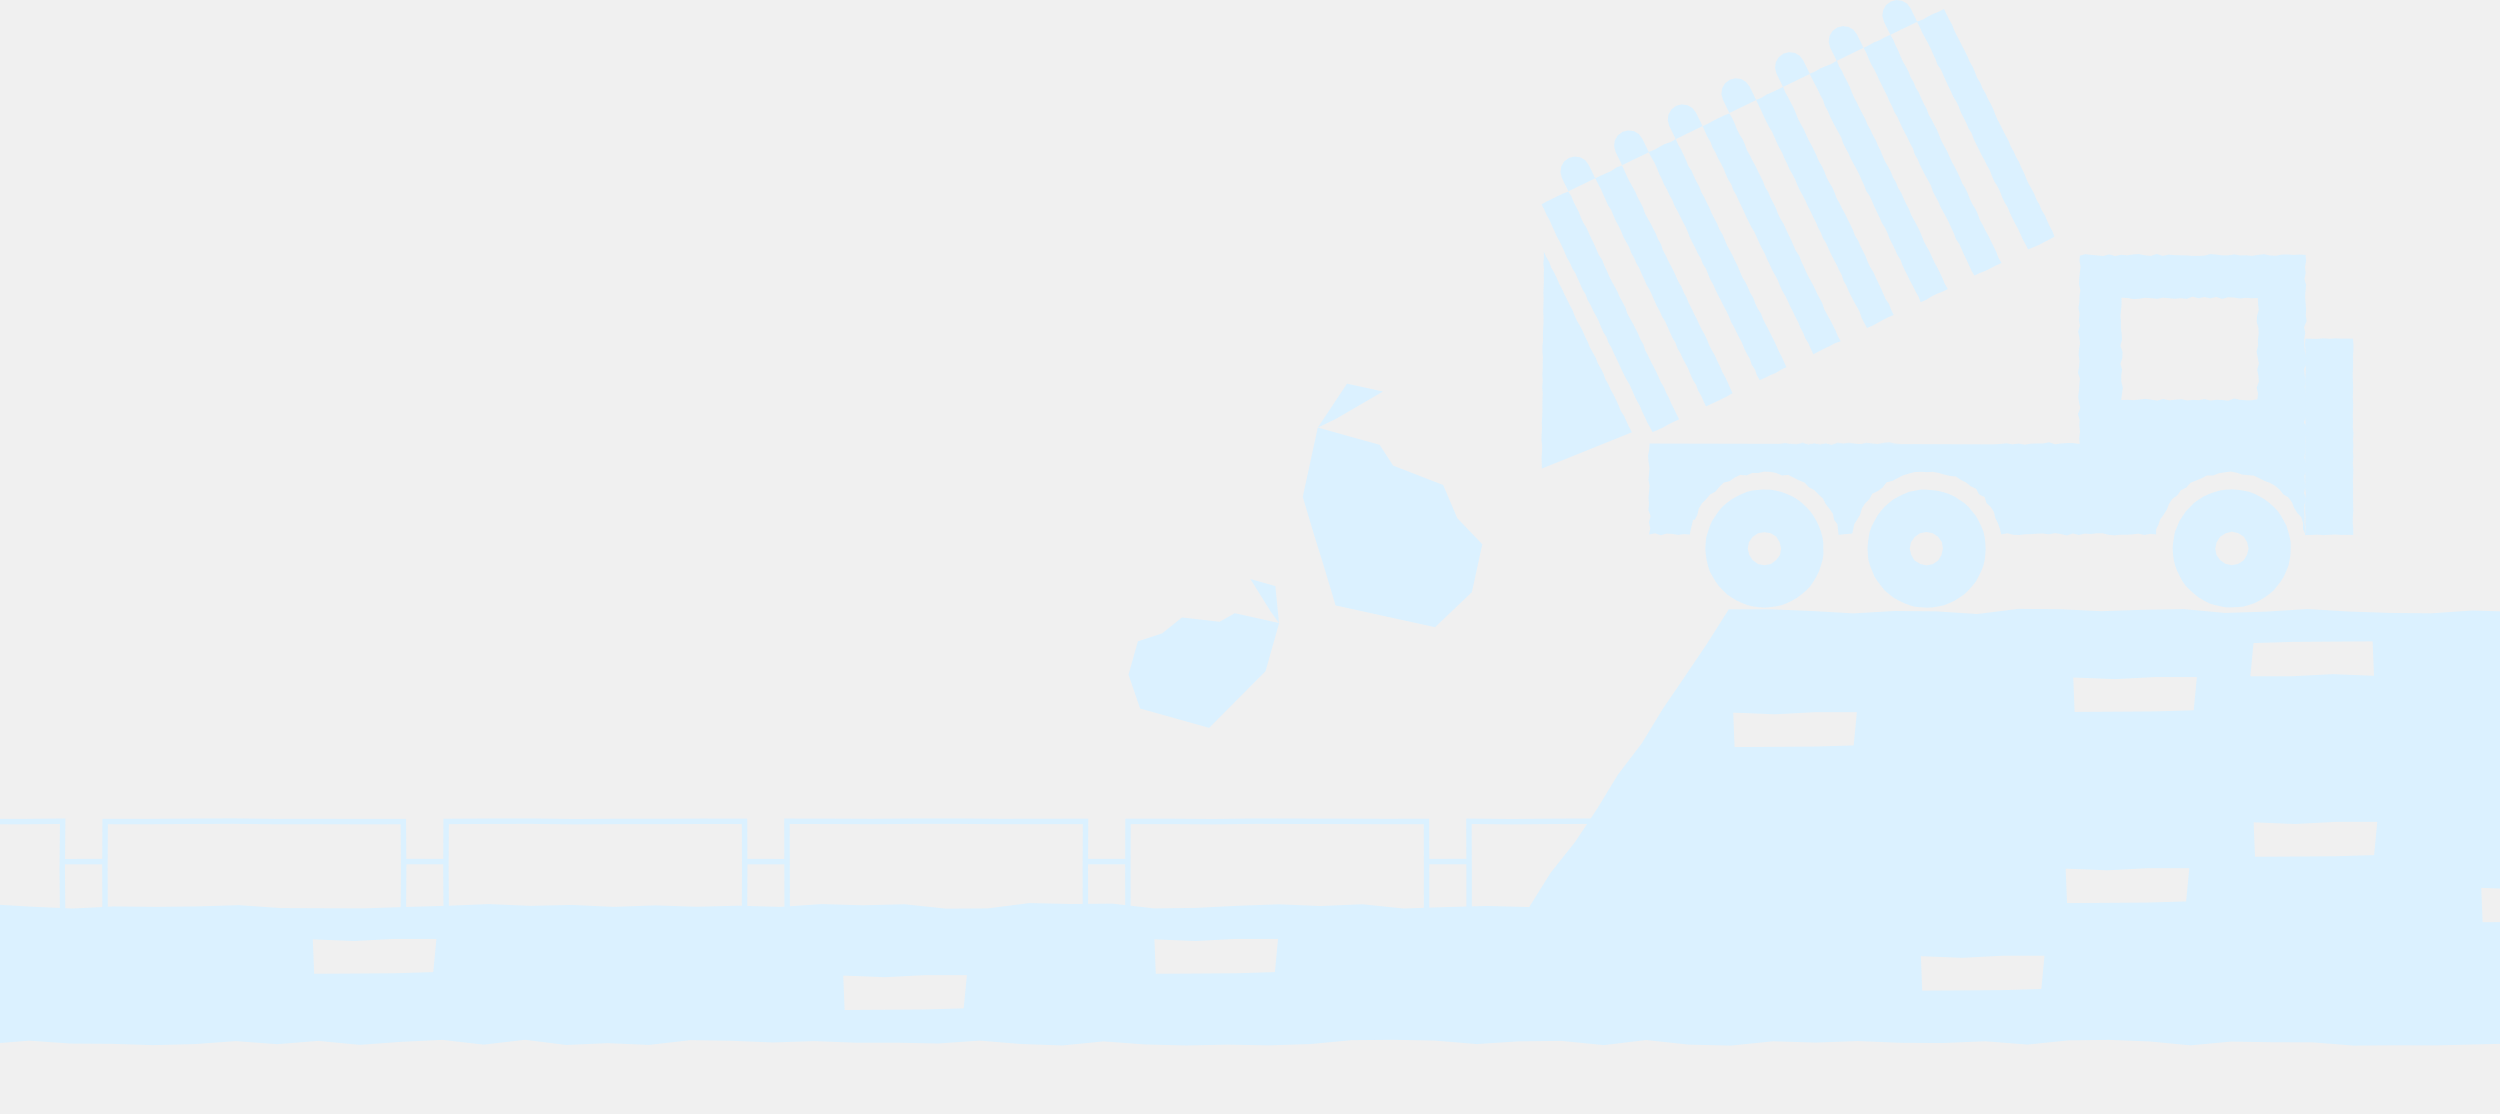
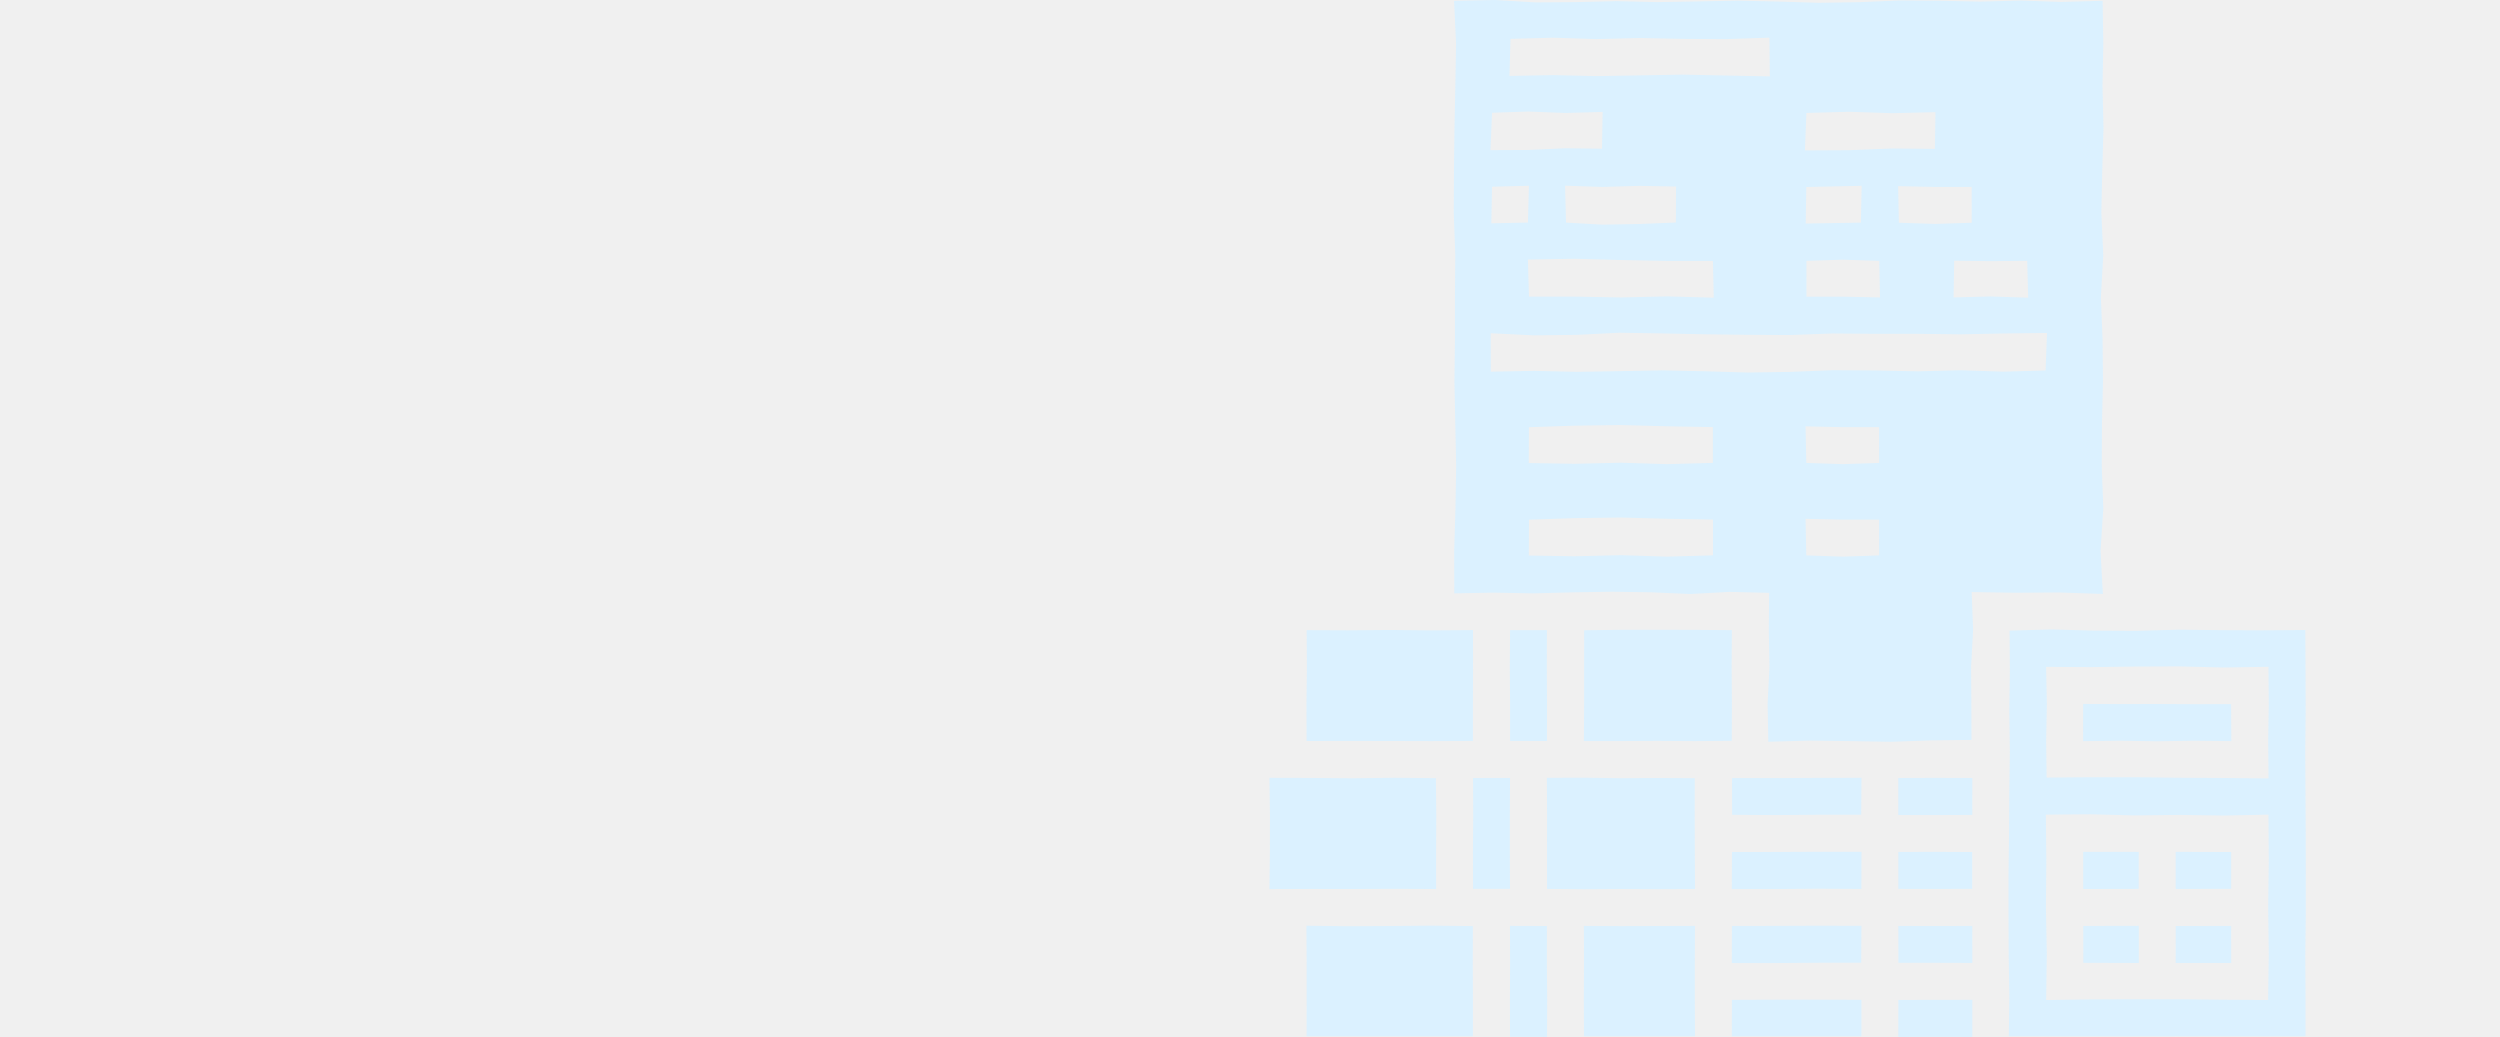
- <svg xmlns="http://www.w3.org/2000/svg" width="386" height="172" viewBox="0 0 386 172" fill="none">
-   <g clip-path="url(#clip0_1364_164864)">
-     <path d="M246.296 27.519L247.128 27.125L247.968 26.758L248.808 26.381L249.578 25.848L250.436 25.532L250.813 26.338L251.171 27.169L251.583 27.983L252.029 28.78L252.467 29.576L252.826 30.416L253.255 31.213L253.675 32.018L253.955 32.885L254.384 33.69L254.839 34.478L255.25 35.283L255.662 36.097L256.003 36.946L256.467 37.734L256.738 38.609L257.176 39.406L257.552 40.229L257.981 41.043L258.401 41.848L258.778 42.671L259.145 43.511L259.627 44.29L259.959 45.139L260.397 45.935L260.738 46.785L261.159 47.59L261.544 48.421L261.964 49.227L262.34 50.058L262.743 50.872L263.198 51.66L263.583 52.492L263.916 53.341L264.345 54.146L264.8 54.942L265.167 55.774L265.57 56.597L265.92 57.437L266.367 58.233L266.769 59.065L267.128 59.905L267.505 60.702L266.752 61.148L265.929 61.568L265.097 61.971L264.257 62.347L263.408 62.75L263.014 61.919L262.647 61.087L262.183 60.308L261.885 59.441L261.386 58.671L261.019 57.84L260.686 56.991L260.266 56.185L259.828 55.398L259.461 54.566L258.997 53.778L258.69 52.92L258.209 52.141L257.841 51.31L257.474 50.478L257.106 49.647L256.616 48.868L256.257 48.036L255.802 47.24L255.443 46.408L255.075 45.568L254.69 44.745L254.226 43.966L253.867 43.126L253.474 42.303L253.123 41.454L252.668 40.666L252.309 39.826L251.854 39.038L251.548 38.172L251.093 37.384L250.655 36.587L250.314 35.738L249.929 34.916L249.482 34.119L249.115 33.279L248.764 32.43L248.265 31.659L247.898 30.828L247.521 29.996L247.154 29.156L246.716 28.342L246.296 27.519Z" fill="#DBF1FF" />
-     <path d="M238.016 31.554L238.812 31.099L239.644 30.705L240.467 30.294L241.307 29.891L242.147 29.567L242.62 30.32L242.961 31.16L243.373 31.974L243.793 32.788L244.108 33.646L244.502 34.46L244.983 35.231L245.351 36.062L245.736 36.885L246.13 37.699L246.489 38.53L246.856 39.362L247.381 40.123L247.697 40.981L248.09 41.804L248.449 42.636L248.861 43.45L249.298 44.246L249.736 45.043L250.095 45.883L250.533 46.679L250.961 47.485L251.233 48.369L251.67 49.165L252.126 49.962L252.537 50.767L252.948 51.581L253.29 52.43L253.754 53.218L254.025 54.102L254.463 54.898L254.839 55.721L255.268 56.527L255.688 57.341L256.064 58.163L256.432 59.004L256.913 59.783L257.255 60.641L257.684 61.437L258.034 62.286L258.454 63.1L258.848 63.932L259.268 64.746L258.436 65.113L257.614 65.525L256.808 65.989L255.968 66.374L255.145 66.715L254.743 65.936L254.296 65.148L253.929 64.317L253.526 63.503L253.185 62.654L252.73 61.866L252.336 61.052L251.977 60.212L251.609 59.389L251.136 58.61L250.725 57.804L250.322 56.982L249.955 56.159L249.561 55.336L249.167 54.513L248.799 53.682L248.336 52.894L248.038 52.028L247.539 51.257L247.171 50.426L246.839 49.577L246.419 48.763L245.981 47.966L245.605 47.135L245.141 46.347L244.834 45.489L244.353 44.71L243.985 43.879L243.609 43.038L243.25 42.207L242.76 41.436L242.401 40.596L241.946 39.808L241.587 38.968L241.219 38.137L240.825 37.305L240.362 36.517L240.011 35.677L239.618 34.854L239.259 34.005L238.804 33.209L238.436 32.368L238.016 31.554Z" fill="#DBF1FF" />
-     <path d="M262.883 19.475L263.706 19.099L264.511 18.652L265.334 18.232L266.174 17.838L267.006 17.488L267.452 18.25L267.837 19.073L268.17 19.922L268.572 20.744L269.063 21.515L269.43 22.346L269.737 23.204L270.192 23.992L270.586 24.806L271.032 25.594L271.417 26.416L271.829 27.23L272.222 28.044L272.538 28.902L273.028 29.681L273.378 30.522L273.789 31.336L274.201 32.141L274.516 32.999L274.918 33.822L275.4 34.592L275.767 35.432L276.161 36.255L276.555 37.069L276.914 37.909L277.282 38.741L277.807 39.502L278.122 40.36L278.516 41.183L278.875 42.023L279.286 42.828L279.724 43.625L280.161 44.43L280.529 45.27L280.958 46.067L281.387 46.881L281.667 47.756L282.105 48.562L282.551 49.349L282.971 50.163L283.382 50.986L283.733 51.835L284.197 52.693L283.277 53.008L282.463 53.454L281.632 53.84L280.809 54.268L279.978 54.697L279.592 53.866L279.234 53.026L278.752 52.255L278.411 51.406L277.982 50.601L277.641 49.761L277.22 48.955L276.835 48.133L276.424 47.327L276.048 46.505L275.645 45.691L275.19 44.903L274.805 44.071L274.472 43.222L274.043 42.426L273.588 41.629L273.229 40.798L272.818 39.984L272.476 39.143L272.03 38.347L271.636 37.524L271.268 36.692L270.901 35.861L270.419 35.082L270.008 34.268L269.605 33.445L269.238 32.614L268.844 31.791L268.45 30.968L268.082 30.137L267.618 29.349L267.321 28.491L266.822 27.712L266.454 26.88L266.122 26.031L265.701 25.217L265.255 24.421L264.887 23.581L264.424 22.793L264.108 21.926L263.627 21.147L263.251 20.307L262.883 19.475Z" fill="#DBF1FF" />
-     <path d="M271.128 15.431L271.995 15.081L272.783 14.591L273.632 14.223L274.472 13.838L275.312 13.392L275.645 14.267L276.1 15.055L276.511 15.869L276.94 16.674L277.29 17.514L277.623 18.363L278.043 19.16L278.498 19.948L278.857 20.779L279.242 21.602L279.68 22.398L280.091 23.212L280.476 24.035L280.827 24.884L281.299 25.663L281.684 26.486L282.008 27.335L282.411 28.149L282.901 28.919L283.269 29.76L283.584 30.617L284.039 31.405L284.433 32.228L284.879 33.025L285.273 33.847L285.684 34.661L286.078 35.484L286.393 36.342L286.884 37.112L287.234 37.953L287.645 38.767L288.057 39.572L288.372 40.438L288.774 41.261L289.256 42.031L289.623 42.872L290.017 43.694L290.411 44.517L290.779 45.358L291.146 46.189L291.672 46.95L291.987 47.826L292.381 48.631L291.558 48.972L290.735 49.393L289.93 49.839L289.116 50.285L288.275 50.644L287.838 49.856L287.418 49.051L287.137 48.176L286.709 47.371L286.253 46.583L285.842 45.778L285.431 44.964L285.089 44.123L284.634 43.336L284.363 42.46L283.925 41.664L283.549 40.841L283.12 40.036L282.7 39.222L282.323 38.399L281.956 37.567L281.474 36.788L281.142 35.939L280.713 35.134L280.363 34.294L279.943 33.48L279.557 32.657L279.137 31.852L278.77 31.02L278.358 30.206L277.903 29.41L277.518 28.587L277.185 27.738L276.756 26.933L276.301 26.136L275.942 25.313L275.531 24.49L275.19 23.65L274.743 22.854L274.341 22.031L273.982 21.191L273.605 20.359L273.133 19.571L272.713 18.766L272.319 17.943L271.942 17.103L271.548 16.271L271.128 15.431Z" fill="#DBF1FF" />
-     <path d="M287.741 7.396L288.547 6.985L289.352 6.538L290.219 6.206L291.024 5.742L291.873 5.365L292.328 6.162L292.678 7.002L293.089 7.816L293.422 8.665L293.798 9.488L294.262 10.276L294.683 11.081L295.006 11.93L295.47 12.709L295.803 13.558L296.284 14.329L296.643 15.169L297.02 15.992L297.466 16.788L297.772 17.655L298.227 18.442L298.639 19.256L299.068 20.053L299.418 20.893L299.751 21.742L300.179 22.556L300.635 23.344L300.993 24.176L301.379 25.007L301.816 25.804L302.236 26.618L302.621 27.441L302.963 28.29L303.444 29.069L303.829 29.891L304.153 30.74L304.556 31.554L305.046 32.333L305.414 33.165L305.72 34.032L306.184 34.828L306.578 35.651L307.033 36.447L307.418 37.27L307.83 38.084L308.232 38.907L308.547 39.773L309.046 40.605L308.162 40.999L307.348 41.419L306.525 41.83L305.65 42.154L304.853 42.557L304.398 41.804L304.031 40.973L303.646 40.15L303.252 39.336L302.884 38.495L302.516 37.664L301.991 36.911L301.685 36.053L301.3 35.239L300.932 34.408L300.521 33.594L300.083 32.797L299.645 32.001L299.287 31.16L298.849 30.364L298.429 29.559L298.149 28.683L297.72 27.887L297.265 27.09L296.853 26.285L296.442 25.462L296.1 24.622L295.637 23.834L295.365 22.95L294.928 22.154L294.542 21.322L294.122 20.517L293.702 19.712L293.317 18.88L292.958 18.049L292.477 17.27L292.135 16.421L291.707 15.615L291.365 14.775L290.945 13.961L290.551 13.138L290.131 12.324L289.763 11.493L289.352 10.678L288.897 9.882L288.512 9.05L288.17 8.193L287.741 7.396Z" fill="#DBF1FF" />
-     <path d="M279.4 11.405L280.266 11.02L281.063 10.556L281.912 10.197L282.779 9.864L283.601 9.356L283.951 10.232L284.415 11.011L284.792 11.842L285.229 12.648L285.623 13.462L285.947 14.311L286.315 15.142L286.744 15.939L287.138 16.762L287.558 17.567L287.995 18.363L288.319 19.212L288.774 20L289.151 20.832L289.606 21.628L289.956 22.468L290.359 23.274L290.691 24.123L291.068 24.954L291.532 25.742L291.952 26.547L292.284 27.396L292.748 28.184L293.081 29.033L293.571 29.812L293.921 30.652L294.306 31.484L294.753 32.281L295.059 33.138L295.514 33.935L295.926 34.74L296.354 35.545L296.705 36.386L297.037 37.243L297.466 38.049L297.921 38.837L298.289 39.677L298.674 40.508L299.112 41.305L299.523 42.119L299.917 42.95L300.258 43.799L300.748 44.631L299.891 45.042L299.033 45.375L298.201 45.786L297.414 46.285L296.547 46.662L296.214 45.786L295.759 44.999L295.365 44.176L294.919 43.379L294.525 42.556L294.114 41.751L293.729 40.928L293.413 40.079L292.923 39.309L292.573 38.469L292.162 37.664L291.75 36.85L291.435 35.992L291.041 35.169L290.551 34.399L290.192 33.558L289.798 32.744L289.405 31.922L289.046 31.09L288.678 30.25L288.144 29.497L287.838 28.639L287.444 27.817L287.085 26.976L286.674 26.162L286.227 25.366L285.79 24.569L285.431 23.729L284.993 22.924L284.573 22.118L284.293 21.252L283.864 20.447L283.409 19.65L282.989 18.845L282.586 18.031L282.236 17.182L281.781 16.385L281.501 15.501L281.063 14.704L280.678 13.873L280.258 13.059L279.829 12.245L279.4 11.405Z" fill="#DBF1FF" />
-     <path d="M295.952 3.344L296.862 3.029L297.659 2.556L298.481 2.145L299.348 1.803L300.144 1.383L300.53 2.171L300.932 2.994L301.387 3.773L301.711 4.63L302.105 5.453L302.534 6.25L302.937 7.064L303.366 7.869L303.768 8.674L304.118 9.515L304.582 10.302L304.932 11.134L305.256 11.992L305.755 12.762L306.079 13.62L306.552 14.399L306.919 15.23L307.357 16.027L307.76 16.841L308.075 17.699L308.442 18.53L308.88 19.335L309.274 20.158L309.694 20.963L310.132 21.76L310.464 22.618L310.919 23.406L311.287 24.246L311.742 25.034L312.092 25.874L312.504 26.688L312.836 27.537L313.213 28.369L313.677 29.156L314.097 29.962L314.429 30.819L314.893 31.607L315.235 32.456L315.716 33.235L316.075 34.075L316.46 34.907L316.906 35.712L317.213 36.544L316.451 36.964L315.629 37.384L314.814 37.813L313.957 38.172L313.143 38.513L312.758 37.743L312.311 36.955L311.944 36.115L311.558 35.292L311.121 34.496L310.709 33.69L310.324 32.867L309.983 32.027L309.51 31.248L309.125 30.425L308.801 29.576L308.399 28.762L307.908 27.983L307.541 27.152L307.226 26.294L306.77 25.506L306.377 24.683L305.93 23.896L305.536 23.073L305.125 22.259L304.731 21.436L304.416 20.578L303.926 19.808L303.576 18.959L303.164 18.145L302.753 17.34L302.438 16.473L302.035 15.659L301.554 14.88L301.186 14.049L300.792 13.226L300.407 12.403L300.039 11.572L299.672 10.731L299.147 9.978L298.832 9.112L298.438 8.289L298.079 7.449L297.667 6.635L297.221 5.838L296.783 5.033L296.416 4.184L295.952 3.344Z" fill="#DBF1FF" />
-     <path d="M291.934 0.236L291.208 0.77L290.761 1.549L290.63 2.433L290.866 3.3L291.19 4L291.54 4.683L291.864 5.383L292.696 4.972L293.518 4.569L294.35 4.175L295.181 3.773L296.013 3.361L295.68 2.67L295.33 1.987L295.006 1.287L294.464 0.569L293.685 0.123L292.792 0L291.934 0.236Z" fill="#DBF1FF" />
-     <path d="M275.356 8.28L274.638 8.823L274.192 9.602L274.061 10.486L274.288 11.361L274.621 12.053L274.971 12.736L275.295 13.427L276.118 13.025L276.949 12.631L277.772 12.219L278.612 11.825L279.435 11.414L279.111 10.723L278.77 10.04L278.428 9.348L277.894 8.622L277.115 8.167L276.223 8.053L275.356 8.28Z" fill="#DBF1FF" />
-     <path d="M267.076 12.316L266.349 12.849L265.903 13.628L265.78 14.512L266.008 15.379L266.349 16.07L266.682 16.762L267.014 17.453L267.837 17.051L268.66 16.657L269.491 16.254L270.323 15.852L271.146 15.44L270.822 14.758L270.481 14.066L270.148 13.375L269.596 12.666L268.835 12.193L267.942 12.088L267.076 12.316Z" fill="#DBF1FF" />
-     <path d="M283.645 4.254L282.927 4.797L282.472 5.567L282.358 6.46L282.568 7.335L282.901 8.026L283.26 8.709L283.584 9.409L284.407 9.007L285.229 8.595L286.061 8.193L286.892 7.781L287.724 7.387L287.391 6.696L287.05 6.013L286.717 5.322L286.175 4.595L285.404 4.149L284.512 4.035L283.645 4.254Z" fill="#DBF1FF" />
-     <path d="M258.787 16.333L258.078 16.885L257.622 17.655L257.5 18.539L257.719 19.414L258.051 20.106L258.393 20.788L258.725 21.48L259.557 21.086L260.38 20.675L261.211 20.281L262.043 19.878L262.865 19.467L262.542 18.775L262.2 18.093L261.859 17.401L261.316 16.683L260.546 16.237L259.653 16.114L258.787 16.333Z" fill="#DBF1FF" />
-     <path d="M250.506 20.359L249.788 20.911L249.325 21.681L249.22 22.565L249.438 23.44L249.771 24.132L250.112 24.814L250.445 25.506L251.268 25.112L252.09 24.701L252.922 24.307L253.762 23.913L254.585 23.493L254.252 22.81L253.92 22.119L253.57 21.427L253.045 20.709L252.266 20.245L251.373 20.14L250.506 20.359Z" fill="#DBF1FF" />
-     <path d="M242.217 24.394L241.499 24.928L241.053 25.707L240.93 26.6L241.158 27.467L241.482 28.158L241.823 28.841L242.165 29.532L242.987 29.139L243.81 28.727L244.642 28.333L245.473 27.931L246.305 27.519L245.963 26.837L245.631 26.145L245.289 25.454L244.756 24.736L243.977 24.272L243.084 24.167L242.217 24.394Z" fill="#DBF1FF" />
-     <path d="M254.533 23.475L255.425 23.134L256.222 22.67L257.036 22.232L257.929 21.944L258.734 21.471L259.102 22.311L259.557 23.099L259.951 23.922L260.327 24.744L260.66 25.593L261.167 26.355L261.526 27.186L261.911 28.009L262.358 28.806L262.673 29.655L263.128 30.443L263.513 31.274L263.933 32.079L264.275 32.928L264.695 33.734L265.124 34.53L265.456 35.379L265.929 36.158L266.288 36.999L266.638 37.839L267.076 38.644L267.505 39.45L267.881 40.272L268.301 41.086L268.642 41.926L269.001 42.767L269.474 43.555L269.877 44.369L270.235 45.209L270.708 45.988L271.015 46.855L271.4 47.669L271.907 48.439L272.222 49.305L272.634 50.111L273.071 50.916L273.474 51.739L273.894 52.553L274.271 53.384L274.638 54.216L275.067 55.03L275.444 55.861L275.82 56.684L275.015 57.078L274.218 57.559L273.369 57.91L272.538 58.321L271.706 58.697L271.251 57.918L270.962 57.052L270.454 56.281L270.174 55.406L269.71 54.618L269.308 53.813L268.975 52.964L268.555 52.159L268.144 51.353L267.75 50.531L267.286 49.752L266.971 48.894L266.577 48.071L266.139 47.275L265.736 46.461L265.316 45.655L264.914 44.841L264.555 44.001L264.091 43.213L263.741 42.373L263.417 41.515L262.918 40.754L262.594 39.896L262.121 39.108L261.745 38.277L261.316 37.48L260.914 36.657L260.59 35.8L260.222 34.968L259.793 34.163L259.391 33.349L258.979 32.543L258.533 31.738L258.209 30.889L257.754 30.093L257.377 29.261L256.922 28.465L256.572 27.624L256.161 26.81L255.828 25.952L255.452 25.121L254.979 24.324L254.533 23.475Z" fill="#DBF1FF" />
-     <path d="M272.424 75.573L271.522 75.635L270.621 75.722L269.737 75.932L268.905 76.282L268.1 76.676L267.321 77.123L266.603 77.674L265.911 78.26L265.334 78.961L264.826 79.705L264.327 80.457L263.977 81.289L263.706 82.121L263.443 82.952L263.356 83.827L263.294 84.703L263.373 85.596L263.504 86.48L263.714 87.346L263.977 88.204L264.415 88.983L264.861 89.762L265.386 90.48L265.999 91.127L266.638 91.758L267.373 92.265L268.135 92.729L268.949 93.097L269.78 93.429L270.656 93.631L271.54 93.745L272.432 93.823L273.325 93.736L274.209 93.631L275.085 93.438L275.925 93.114L276.73 92.72L277.5 92.274L278.209 91.731L278.892 91.154L279.514 90.506L280.013 89.762L280.468 88.992L280.87 88.195L281.133 87.337L281.396 86.48L281.536 85.596L281.518 84.694V83.801L281.378 82.917L281.142 82.05L280.835 81.21L280.441 80.405L279.995 79.635L279.47 78.908L278.857 78.252L278.201 77.639L277.492 77.088L276.721 76.632L275.899 76.282L275.067 75.959L274.201 75.748L273.316 75.6H272.424V75.565V75.573ZM272.424 87.267L271.435 87.092L270.629 86.497L270.087 85.674L269.85 84.703L270.034 83.714L270.612 82.891L271.443 82.331L272.424 82.173L273.404 82.331L274.262 82.865L274.778 83.731L275.006 84.711L274.822 85.701L274.218 86.497L273.413 87.084L272.432 87.276L272.424 87.267Z" fill="#DBF1FF" />
-     <path d="M297.448 75.591H296.547L295.663 75.766L294.77 75.932L293.939 76.282L293.125 76.667L292.337 77.114L291.628 77.674L290.954 78.278L290.359 78.952L289.833 79.687L289.396 80.475L288.976 81.28L288.678 82.103L288.52 82.961L288.407 83.827L288.345 84.694L288.398 85.587L288.485 86.479L288.739 87.346L289.072 88.177L289.413 89.009L289.903 89.762L290.446 90.471L290.998 91.171L291.689 91.749L292.398 92.3L293.177 92.738L293.982 93.123L294.823 93.438L295.68 93.692L296.573 93.762L297.466 93.823L298.359 93.788L299.243 93.639L300.118 93.464L300.95 93.132L301.764 92.755L302.525 92.282L303.26 91.775L303.917 91.162L304.503 90.488L305.072 89.797L305.492 89.009L305.895 88.212L306.219 87.381L306.42 86.505L306.534 85.621L306.587 84.729L306.534 83.836L306.438 82.943L306.236 82.068L305.895 81.236L305.51 80.431L305.072 79.652L304.503 78.96L303.943 78.26L303.278 77.656L302.525 77.166L301.781 76.667L300.967 76.291L300.118 76.011L299.252 75.801L298.368 75.678L297.475 75.617L297.448 75.591ZM297.448 87.293L296.468 87.066L295.61 86.541L295.103 85.683L294.858 84.711L295.059 83.722L295.637 82.908L296.451 82.33L297.431 82.147L298.411 82.33L299.252 82.882L299.829 83.713L299.978 84.702L299.777 85.674L299.26 86.532L298.429 87.101L297.44 87.302L297.448 87.293Z" fill="#DBF1FF" />
-     <path d="M344.592 75.573L343.69 75.608L342.789 75.722L341.922 75.976L341.065 76.273L340.242 76.65L339.48 77.131L338.745 77.656L338.124 78.313L337.485 78.952L336.986 79.704L336.495 80.466L336.154 81.306L335.813 82.112L335.655 82.969L335.524 83.827L335.454 84.702L335.515 85.595L335.638 86.479L335.857 87.346L336.163 88.186L336.566 88.983L336.986 89.77L337.511 90.497L338.15 91.127L338.815 91.722L339.515 92.274L340.286 92.729L341.082 93.149L341.94 93.42L342.815 93.604L343.69 93.779H344.583L345.476 93.736L346.369 93.665L347.227 93.412L348.076 93.132L348.872 92.72L349.642 92.256L350.369 91.731L351.06 91.153L351.621 90.453L352.172 89.744L352.636 88.983L352.995 88.169L353.336 87.337L353.52 86.462L353.66 85.578L353.686 84.685V83.792L353.529 82.908L353.292 82.041L353.03 81.184L352.61 80.396L352.172 79.617L351.656 78.882L351.043 78.234L350.369 77.647L349.66 77.105L348.89 76.658L348.093 76.247L347.253 75.923L346.369 75.748L345.485 75.626L344.592 75.555V75.573V75.573ZM344.592 87.267L343.612 87.057L342.798 86.488L342.22 85.674L342.036 84.694L342.246 83.722L342.789 82.882L343.62 82.339L344.592 82.085L345.572 82.322L346.43 82.847L346.955 83.705L347.183 84.685L346.938 85.656L346.421 86.514L345.581 87.066L344.592 87.258V87.267Z" fill="#DBF1FF" />
-     <path d="M293.501 68.535L292.608 68.474L291.715 68.299L290.822 68.369L289.93 68.527L289.037 68.457L288.144 68.36L287.251 68.544L286.358 68.457L285.474 68.36L284.582 68.448L283.689 68.343L282.796 68.693L281.903 68.43L281.01 68.632L280.118 68.422L279.225 68.64L278.332 68.334L277.439 68.597L276.546 68.544L275.645 68.395L274.743 68.509M254.699 68.483L254.638 69.419L254.463 70.347L254.533 71.275L254.681 72.203L254.611 73.139L254.515 74.076L254.699 75.013L254.611 75.949L254.524 76.886L254.611 77.822L254.506 78.75L254.856 79.687L254.594 80.623L254.795 81.56L254.603 82.54L255.539 82.339L256.432 82.645L257.316 82.383L258.209 82.435L259.102 82.584L259.994 82.47L260.896 82.531L261.062 81.735L261.246 80.973L261.412 80.194L261.649 80.291L262.078 79.477L262.288 78.54L262.76 77.735L263.426 77.07L264.03 76.361L264.861 75.897L265.465 75.179L266.139 74.514L267.076 74.286L267.837 73.735L268.686 73.323L269.675 73.402L270.542 73.026H271.47L272.389 72.816L273.325 72.851L274.244 73.026L275.111 73.411L276.1 73.332L276.94 73.752L277.772 74.172L278.647 74.522L279.295 75.231L280.126 75.678L280.783 76.343L281.466 76.982L281.894 77.831L282.472 78.566L283.006 79.337L283.19 80.273L283.689 80.921L283.776 81.709L283.881 82.575L284.958 82.47L285.991 82.374L286.14 81.691L286.306 80.912L286.744 80.229L287.216 79.442L287.461 78.522L287.952 77.735L288.626 77.087L289.072 76.238L289.947 75.809L290.682 75.266L291.269 74.479L292.197 74.242L293.011 73.813L293.842 73.385L294.735 73.122L295.645 72.886L296.582 72.851L297.51 72.903L298.42 72.859L299.313 73.017L300.179 73.271L301.055 73.481L301.983 73.577L302.753 74.094L303.567 74.505L304.276 75.074L305.116 75.477L305.563 76.326L306.429 76.754L306.718 77.674L307.383 78.304L307.865 79.074L308.075 79.967L308.469 80.772L308.775 81.612L308.985 82.505L309.948 82.339L310.867 82.575L311.786 82.601L312.696 82.488L313.615 82.47L314.534 82.391L315.453 82.374L316.372 82.496L317.292 82.313L318.211 82.453L319.13 82.68L320.049 82.365L320.968 82.601L321.896 82.383L322.815 82.453L323.734 82.339H324.653L325.572 82.575L326.491 82.663L327.41 82.566H328.329L329.248 82.514L330.167 82.391L331.086 82.601L332.005 82.426L332.907 82.523V81.709L333.274 80.982L333.52 80.221L334.071 79.459L334.561 78.689L334.894 77.805L335.41 77.026L336.189 76.483L336.723 75.704L337.563 75.275L338.194 74.549L339.069 74.199L339.927 73.857L340.75 73.411H341.712L342.579 73.069L343.498 72.929L344.426 72.807L345.327 72.982L346.194 73.271L347.087 73.358L348.006 73.437L348.82 73.84L349.625 74.242L350.483 74.557L351.271 75.013L351.971 75.59L352.531 76.317L353.328 76.807L353.87 77.542L354.212 78.409L354.676 79.17L355.323 79.862L355.577 80.746V81.682L355.945 82.523V81.612L355.805 80.702L355.831 79.792L355.787 78.881L355.805 77.971L356.05 77.061L355.77 76.15L355.91 75.24L355.866 74.33L355.822 73.419L356.076 72.509V71.599L355.813 70.689L355.91 69.778L355.927 68.868L355.945 67.958L356.05 67.047L356.137 66.137L355.752 65.227L356.023 64.308L356.041 63.397L356.146 62.478L356.102 61.568L355.971 60.649L355.848 59.73L355.962 58.811L355.848 57.892L355.77 56.973L356.129 56.045L356.023 55.117L355.857 54.198L355.805 53.27L355.77 52.342L355.936 51.423L355.752 50.504L356.137 49.585L356.006 48.657L356.058 47.73L355.98 46.802L355.91 45.874L355.962 44.946L356.067 44.018L355.805 43.099L355.997 42.171L355.892 41.244L356.058 40.316L355.98 39.353L355.034 39.3L354.124 39.362L353.214 39.283L352.303 39.309L351.393 39.484L350.474 39.441L349.555 39.248L348.636 39.353L347.717 39.511L346.798 39.423L345.879 39.441L344.96 39.274L344.041 39.432H343.122L342.203 39.309L341.283 39.23L340.364 39.467L339.445 39.511H338.526L337.607 39.441L336.688 39.414L335.769 39.397L334.85 39.309L333.931 39.511L333.012 39.213L332.093 39.511L331.174 39.423L330.255 39.23L329.336 39.292L328.417 39.423L327.498 39.335L326.578 39.537L325.659 39.274L324.74 39.528L323.821 39.441L322.893 39.353L321.966 39.248L321.134 39.475L321.073 40.281L321.239 41.191L321.125 42.101L321.029 43.012L321.003 43.922L321.204 44.824L321.073 45.725L321.055 46.635L320.907 47.546L321.09 48.456L320.977 49.366L321.134 50.277L320.871 51.187L321.047 52.097L321.16 53.008L320.994 53.918L320.942 54.828L321.082 55.739L321.003 56.649L320.845 57.55L321.134 58.461L321.055 59.371L320.994 60.281L320.88 61.192L320.994 62.102L321.204 63.012L320.836 63.923L321.09 64.833L321.047 65.743L321.152 66.653L321.038 67.573L321.099 68.553L320.101 68.413H319.173L318.246 68.465L317.309 68.605L316.372 68.29L315.436 68.474H314.499L313.563 68.5L312.626 68.658L311.69 68.492L310.753 68.605L309.816 68.448L308.871 68.544L307.926 68.605M327.576 45.961L328.513 46.014L329.423 46.189L330.333 46.119L331.244 45.97L332.154 46.04L333.064 46.136L333.975 45.953L334.885 46.04L335.804 46.128L336.714 46.04L337.625 46.145L338.535 45.795L339.454 46.058L340.364 45.856L341.275 46.066L342.194 45.848L343.113 46.154L344.032 45.891L344.942 45.944L345.861 46.093L346.78 45.979L347.699 46.049L348.618 46.014L348.645 46.933L348.75 47.852L348.496 48.771L348.435 49.69L348.697 50.609L348.741 51.528L348.618 52.456L348.645 53.375L348.417 54.294L348.601 55.222L348.776 56.141L348.513 57.069L348.688 57.988L348.776 58.916L348.435 59.844L348.636 60.772L348.548 61.647L347.691 61.796H346.78L345.87 61.734L344.96 61.524L344.049 61.866L343.139 61.761L342.229 61.726L341.318 61.848L340.399 61.62L339.489 61.787L338.579 61.743L337.668 61.822L336.749 61.638L335.839 61.717L334.929 61.813L334.01 61.603L333.091 61.848L332.172 61.717L331.261 61.586L330.342 61.691L329.423 61.787L328.504 61.726L327.506 61.761L327.646 60.763L327.76 59.844L327.533 58.925L327.515 58.005L327.646 57.087L327.401 56.167L327.69 55.24L327.716 54.321L327.392 53.401L327.638 52.474L327.585 51.555L327.471 50.627V49.708L327.41 48.78L327.489 47.852L327.576 46.924L327.55 45.97L327.576 45.961Z" fill="#DBF1FF" />
-     <path d="M355.953 52.291L356.864 52.3L357.783 52.326L358.702 52.238L359.621 52.308L360.54 52.247L361.468 52.282H362.387L363.297 52.291L363.367 53.192V54.103L363.297 55.022L363.323 55.941L363.306 56.86L363.253 57.77L363.28 58.689L363.323 59.608L363.306 60.519L363.271 61.438L363.332 62.357L363.306 63.276L363.271 64.195L363.306 65.105L363.271 66.024L363.376 66.943L363.297 67.862L363.358 68.781L363.297 69.701L363.358 70.62L363.271 71.53L363.35 72.449L363.332 73.368L363.288 74.287L363.323 75.206L363.306 76.125L363.315 77.044L363.323 77.963L363.35 78.882L363.28 79.801L363.262 80.729L363.341 81.657V82.602L362.396 82.576L361.477 82.594L360.558 82.524L359.638 82.576L358.719 82.629L357.792 82.55L356.873 82.602L355.91 82.62L355.997 81.666L355.936 80.747L355.971 79.836L355.918 78.917L355.91 77.998L355.936 77.079L355.997 76.169L355.892 75.25L355.927 74.331L355.936 73.421L355.892 72.501L355.962 71.582L355.91 70.663L355.927 69.744L355.901 68.825L355.953 67.906L355.936 66.996L355.901 66.077L355.962 65.158L355.892 64.239L355.936 63.328L355.971 62.409L355.945 61.49L355.91 60.571L355.927 59.652L355.91 58.733L355.962 57.814L355.997 56.886L355.927 55.976V55.048L355.962 54.129L355.892 53.201L355.953 52.291Z" fill="#DBF1FF" />
-     <path d="M238.016 72.361L238.068 72.422L238.051 71.521L238.024 70.61L238.095 69.718L238.103 68.807L238.007 67.906L238.033 67.004L238.095 66.103L238.051 65.192L238.112 64.282L238.156 63.38L238.138 62.479L238.165 61.577L238.2 60.667L238.112 59.765L238.2 58.855L238.138 57.945L238.191 57.043V56.142L238.226 55.231L238.156 54.321V53.419L238.252 52.509L238.226 51.599L238.261 50.697L238.322 49.796L238.313 48.894L238.27 47.984L238.305 47.074L238.34 46.172L238.296 45.262L238.331 44.351L238.375 43.441L238.348 42.539L238.392 41.629L238.287 40.71L238.383 39.8L238.366 38.837L238.751 39.712L239.215 40.491L239.521 41.358L239.994 42.137L240.379 42.968L240.738 43.809L241.167 44.605L241.543 45.437L241.946 46.251L242.357 47.065L242.786 47.861L243.11 48.719L243.486 49.551L243.968 50.33L244.379 51.144L244.738 51.984L245.149 52.798L245.482 53.647L245.928 54.444L246.384 55.24L246.699 56.089L247.154 56.886L247.574 57.691L247.872 58.557L248.336 59.354L248.703 60.186L249.15 60.982L249.552 61.805L249.929 62.636L250.27 63.485L250.769 64.256L251.136 65.096L251.53 65.927L251.968 66.742" fill="#DBF1FF" />
-     <path d="M193.06 89.401L196.22 94.461L197.481 96.202L196.912 90.496L193.06 89.401Z" fill="#DBF1FF" />
-     <path d="M190.662 94.671L188.299 96.002L182.495 95.336L179.441 97.787L175.694 99.013L174.241 104.159L176.036 109.402L181.366 110.89L186.688 112.387L191.038 108.011L195.397 103.634L197.498 96.203L190.662 94.68V94.671Z" fill="#DBF1FF" />
-     <path d="M207.975 59.24L203.468 66.024L206.225 64.694L213.534 60.448L207.975 59.24Z" fill="#DBF1FF" />
-     <path d="M203.468 66.016L202.304 71.373L201.148 76.721L202.811 82.314L204.544 87.889L206.216 93.483L213.884 95.163L221.569 96.844L227.258 91.426L228.869 84.038L225.009 80.012L222.829 74.891L215.1 71.889L213.017 68.677L208.238 67.355L203.45 66.007L203.468 66.016Z" fill="#DBF1FF" />
-     <path d="M266.953 94.033L263.566 99.373L260.143 104.449L256.695 109.508L253.508 114.743L249.797 119.618L246.611 124.852L243.224 129.955L239.407 134.77L236.108 140.048L229.595 139.881L223.171 140.056L216.746 140.275L210.33 139.619L203.905 139.89L197.481 139.628L191.056 139.855L184.631 140.179L178.207 140.258L171.782 139.522L165.357 139.575L158.932 139.435L152.508 140.258L146.083 140.293L139.667 139.619L133.251 139.776L126.827 139.592L120.411 140.021L113.995 139.838L107.57 140.004L101.154 139.794L94.729 140.021L88.305 139.724L81.88 139.864L75.455 139.592L69.031 139.855L62.606 140.039L56.181 140.249L49.757 140.231L43.332 140.205L36.907 139.759L30.483 139.951L24.058 140.021L17.633 139.951L11.208 140.275L4.784 139.986L-1.641 139.61L-8.066 139.89L-14.49 139.811L-20.915 139.916L-27.349 139.881L-33.511 140.109L-33.703 146.901L-33.607 153.947L-33.983 161.177L-27.401 161.029H-21.02L-14.639 160.696L-8.258 160.906L-1.877 161.195L4.504 160.678L10.884 161.125L17.265 161.169L23.646 161.37L30.027 161.212L36.408 160.748L42.789 161.221L49.161 160.713L55.542 161.326L61.923 160.862L68.304 160.556L74.685 161.291L81.066 160.547L87.447 161.344L93.828 161.064L100.209 161.335L106.59 160.6L112.971 160.696L119.351 160.959L125.732 160.748L132.113 160.994H138.494L144.875 161.116L151.256 160.67L157.637 161.195L164.018 161.422L170.399 160.792L176.78 161.265L183.161 161.422L189.542 161.291L195.923 161.405L202.312 161.204L208.693 160.6L215.083 160.547L221.473 160.661L228.011 161.204L234.549 160.783L241.088 160.713L247.626 161.37L254.174 160.582L260.712 161.291L267.251 161.44L273.789 160.775L280.328 160.976L286.875 160.74L293.422 161.011L299.969 161.046L306.517 160.775L313.064 161.282L319.348 160.635L325.633 160.556L331.918 160.801L338.211 161.405L344.496 160.818L350.78 160.924L357.074 160.941L363.367 161.44L369.652 161.396L375.936 161.414L382.221 161.265L388.514 161.099L394.808 160.959L401.092 161.151L407.386 160.897L413.679 161.221L419.771 160.81L419.561 154.35L419.736 147.698L419.833 141.045L420.34 134.393L420.016 127.741L419.885 121.08L420.086 114.419L419.728 107.758L419.841 101.097L420.104 94.305L413.6 94.243L407.228 94.707L400.865 94.602L394.493 94.007L388.121 94.453L381.748 94.261L375.376 94.698L369.004 94.637L362.632 94.418L356.26 94.033L349.888 94.436L343.515 94.637L337.143 94.042L330.771 94.156L324.399 94.366L318.027 94.059L311.655 94.007L305.282 94.803L298.91 94.392L292.538 94.34L286.166 94.707L279.794 94.34L273.43 94.077H266.848L266.953 94.033ZM-13.869 153.877L-19.83 154.052L-26.071 154.096L-32.25 154.131L-32.46 148.818L-26.071 149.072L-19.83 148.748H-13.37L-13.86 153.877H-13.869ZM66.886 150.096L60.925 150.271L54.684 150.315L48.505 150.35L48.295 145.037L54.684 145.291L60.925 144.967H67.385L66.895 150.096H66.886ZM148.788 155.689L142.827 155.864L136.586 155.908L130.407 155.943L130.196 150.63L136.586 150.884L142.827 150.56H149.287L148.797 155.689H148.788ZM196.833 150.096L190.872 150.271L184.631 150.315L178.452 150.35L178.242 145.037L184.631 145.291L190.872 144.967H197.332L196.842 150.096H196.833ZM286.201 115.093L280.24 115.268L273.999 115.312L267.82 115.347L267.61 110.034L273.999 110.288L280.24 109.964H286.7L286.21 115.093H286.201ZM315.173 152.696L309.212 152.871L302.972 152.915L296.792 152.95L296.582 147.636L302.972 147.89L309.212 147.566H315.672L315.182 152.696H315.173ZM337.528 139.181L331.568 139.356L325.327 139.4L319.147 139.435L318.937 134.122L325.327 134.376L331.568 134.052H338.027L337.537 139.181H337.528ZM338.701 109.666L332.74 109.841L326.5 109.885L320.32 109.92L320.11 104.607L326.5 104.861L332.74 104.537H339.2L338.71 109.666H338.701ZM347.953 99.285L353.914 99.11L360.155 99.066L366.334 99.031L366.544 104.344L360.155 104.09L353.914 104.414H347.454L347.944 99.285H347.953ZM366.553 132.03L360.592 132.205L354.352 132.249L348.172 132.284L347.962 126.971L354.352 127.225L360.592 126.901H367.052L366.562 132.03H366.553ZM401.696 142.14L395.736 142.315L389.495 142.358L383.315 142.393L383.105 137.08L389.495 137.334L395.736 137.01H402.195L401.705 142.14H401.696Z" fill="#DBF1FF" />
-     <path d="M9.677 126.796L3.068 126.857L-3.514 126.84L-10.096 126.778L-16.679 126.813L-23.261 126.857L-29.852 126.831L-36.46 126.805V134.218L-36.416 141.597L-29.86 141.615L-23.278 141.623L-16.696 141.632L-10.114 141.65L-3.523 141.597L3.059 141.58L9.677 141.65L9.607 134.218L9.677 126.796Z" stroke="#DBF1FF" stroke-width="0.84" stroke-miterlimit="10" />
-     <path d="M62.273 126.849L55.717 126.857L49.135 126.84L42.553 126.849L35.971 126.779L29.388 126.805L22.797 126.849L16.233 126.84L16.198 134.219L16.224 141.606L22.797 141.589L29.371 141.641L35.962 141.606H42.544L49.126 141.632L55.709 141.58L62.273 141.597L62.326 134.219L62.273 126.849Z" stroke="#DBF1FF" stroke-width="0.84" stroke-miterlimit="10" />
-     <path d="M9.65 133.037L16.215 133.028" stroke="#DBF1FF" stroke-width="0.84" stroke-miterlimit="10" />
-     <path d="M62.3 133.019L68.864 133.028" stroke="#DBF1FF" stroke-width="0.84" stroke-miterlimit="10" />
-     <path d="M114.958 126.813L108.375 126.805L101.793 126.831H95.211L88.62 126.866L82.038 126.787L75.455 126.796L68.882 126.831L68.847 134.218L68.899 141.597L75.447 141.667L82.029 141.588L88.611 141.597L95.193 141.667L101.776 141.623L108.367 141.58L114.949 141.615L114.984 134.218L114.958 126.813Z" stroke="#DBF1FF" stroke-width="0.84" stroke-miterlimit="10" />
-     <path d="M167.607 126.822L161.024 126.831L154.442 126.84L147.86 126.787H141.278L134.696 126.84L128.105 126.813L121.505 126.805L121.522 134.218L121.54 141.606L128.096 141.58L134.678 141.615L141.26 141.658L147.851 141.615L154.433 141.597L161.016 141.641L167.589 141.606L167.572 134.218L167.607 126.822Z" stroke="#DBF1FF" stroke-width="0.84" stroke-miterlimit="10" />
-     <path d="M114.949 133.028L121.522 133.037" stroke="#DBF1FF" stroke-width="0.84" stroke-miterlimit="10" />
-     <path d="M167.607 133.028H174.171" stroke="#DBF1FF" stroke-width="0.84" stroke-miterlimit="10" />
-     <path d="M220.247 126.831L213.674 126.84L207.091 126.813L200.509 126.805L193.927 126.787L187.345 126.866L180.754 126.822H174.163L174.145 134.218L174.154 141.632L180.754 141.658L187.336 141.597L193.918 141.623L200.5 141.65L207.083 141.641L213.665 141.597L220.256 141.623L220.265 134.218L220.247 126.831Z" stroke="#DBF1FF" stroke-width="0.84" stroke-miterlimit="10" />
-     <path d="M272.905 126.822L266.332 126.813L259.749 126.822L253.167 126.857L246.576 126.787L239.994 126.813L233.412 126.866L226.803 126.805L226.829 134.218V141.623L233.403 141.597L239.985 141.606L246.567 141.658L253.15 141.667L259.732 141.597L266.323 141.641L272.94 141.65L272.923 134.218L272.905 126.822Z" stroke="#DBF1FF" stroke-width="0.84" stroke-miterlimit="10" />
-     <path d="M220.256 133.028L226.821 133.019" stroke="#DBF1FF" stroke-width="0.84" stroke-miterlimit="10" />
+ <svg xmlns="http://www.w3.org/2000/svg" width="386" height="160" viewBox="0 0 386 160" fill="none">
+   <g clip-path="url(#clip0_1364_164918)">
+     <path d="M238.834 120.095L244.563 120.077L250.265 120.156L255.985 120.121L261.67 120.148L261.661 125.832L261.679 131.543L261.714 137.264L255.994 137.29L250.283 137.264L244.572 137.299L238.86 137.246V131.543L238.869 125.832L238.834 120.095Z" fill="#DBF1FF" />
+     <path d="M244.598 97.312L250.274 97.241H255.976L261.696 97.25L267.399 97.294L267.363 102.988L267.408 108.699L267.381 114.384L261.705 114.428L255.994 114.392L250.283 114.419H244.554L244.589 108.699V102.988L244.598 97.312Z" fill="#DBF1FF" />
+     <path d="M244.554 142.957L250.274 142.992L255.985 142.975L261.705 142.957L261.679 148.668V154.379L261.714 160.117L255.985 160.055L250.274 160.117L244.572 160.082L244.545 154.388L244.572 148.677L244.554 142.957Z" fill="#DBF1FF" />
+     <path d="M267.408 154.379L274.065 154.353H280.731L287.406 154.37V160.108H280.731L274.074 160.126L267.39 160.117L267.408 154.379Z" fill="#DBF1FF" />
+     <path d="M233.14 142.957L238.843 142.975L238.834 148.668L238.887 154.379L238.86 160.099L233.149 160.082L233.132 154.388L233.158 148.677L233.14 142.957Z" fill="#DBF1FF" />
+     <path d="M227.438 120.121L233.149 120.112L233.114 125.832V131.544L233.14 137.246H227.438L227.42 131.544L227.465 125.832L227.438 120.121Z" fill="#DBF1FF" />
+     <path d="M233.158 97.294H238.843L238.825 102.987L238.86 108.699L238.852 114.41L233.158 114.401V108.699L233.114 102.987L233.158 97.294Z" fill="#DBF1FF" />
+     <path d="M267.425 120.138H274.065L280.731 120.103L287.415 120.094L287.37 125.796H280.731L274.074 125.849L267.434 125.805L267.425 120.138Z" fill="#DBF1FF" />
+     <path d="M293.108 154.389L298.81 154.38L304.53 154.371V160.1L298.81 160.091L293.099 160.1L293.108 154.389Z" fill="#DBF1FF" />
+     <path d="M293.099 120.12L298.81 120.103L304.53 120.12L304.522 125.823L298.81 125.849L293.099 125.84V120.12Z" fill="#DBF1FF" />
+     <path d="M267.416 131.552L274.065 131.543L280.731 131.516H287.415L287.397 137.254L280.731 137.219L274.074 137.272H267.39L267.416 131.552Z" fill="#DBF1FF" />
+     <path d="M293.108 142.966L298.81 142.974L304.522 142.966L304.53 148.677L298.81 148.659H293.117L293.108 142.966Z" fill="#DBF1FF" />
+     <path d="M293.108 131.543L298.81 131.525L304.513 131.552V137.237L298.81 137.254L293.108 137.245V131.543Z" fill="#DBF1FF" />
+     <path d="M321.646 131.525L330.222 131.534L330.213 137.245L321.646 137.263V131.525Z" fill="#DBF1FF" />
+     <path d="M267.408 142.966L274.065 142.957L280.731 142.931L287.406 142.948L287.37 148.651H280.731L274.074 148.695H267.39L267.408 142.966Z" fill="#DBF1FF" />
+     <path d="M321.655 142.966L330.231 142.948V148.686L321.664 148.66L321.655 142.966Z" fill="#DBF1FF" />
+     <path d="M324.599 0.124L318.269 0.301L312.027 0.08L305.786 0.248L299.544 0.115L293.302 0.071L287.061 0.336L280.81 0.433L274.569 0.239L268.327 0.097L262.085 0.221L255.844 0.327L249.593 0.177L243.352 0.327L237.101 0.371L230.851 0L224.512 0.124L224.812 6.728L224.706 13.252L224.574 19.777L224.494 26.302L224.459 32.826L224.697 39.351L224.644 45.875V52.4L224.565 58.924L224.697 65.449L224.83 71.974L224.724 78.498L224.529 85.031L224.547 91.618L230.665 91.503L236.73 91.618L242.795 91.459L248.859 91.362L254.924 91.45L260.989 91.715L267.063 91.388L273.154 91.538L273.101 97.267L273.207 102.978L272.915 108.69L273.03 114.525L279.422 114.348L285.699 114.427L291.976 114.533L298.262 114.312L304.398 114.242L304.38 108.698L304.336 102.987L304.645 97.276L304.424 91.415L311.214 91.521L317.88 91.476L324.679 91.706L324.325 85.04L324.749 78.516L324.511 71.991L324.546 65.467L324.696 58.942L324.635 52.417L324.378 45.893L324.741 39.368L324.449 32.844L324.59 26.319L324.776 19.795L324.626 13.27L324.749 6.737L324.643 0.124H324.599ZM313 40.27L313.15 45.964L307.368 45.769L301.631 45.928L301.728 40.252L307.368 40.323L312.991 40.27H313ZM304.433 34.391L298.81 34.577L293.188 34.391L293.073 28.742L298.81 28.865H304.424L304.433 34.391ZM278.901 17.443L285.478 17.257L292.144 17.478L298.837 17.319L298.748 22.986L292.153 22.924L285.487 23.19L278.68 23.225L278.91 17.434L278.901 17.443ZM278.892 28.874L287.441 28.689L287.317 34.373L278.803 34.515L278.892 28.874V28.874ZM278.91 40.279L284.532 40.093L290.155 40.279L290.27 45.928L284.532 45.804H278.918L278.91 40.279ZM233.22 6.003L239.798 5.817L246.455 6.038L253.121 5.87L259.778 6.003L266.444 6.047L273.198 5.808L273.26 11.794L266.453 11.661L259.796 11.52L253.13 11.643L246.472 11.749L239.806 11.599L233.061 11.723L233.22 6.012V6.003ZM264.472 40.27L264.605 45.964L257.409 45.76L250.274 45.928L243.131 45.796H236.076L235.908 40.076L243.131 39.952L250.265 40.146L257.409 40.288H264.472V40.27ZM241.796 34.364L241.645 28.671L247.418 28.865L253.13 28.697L258.779 28.803L258.752 34.356L253.138 34.586L247.427 34.683L241.804 34.373L241.796 34.364ZM230.373 17.408L235.996 17.222L241.707 17.443L247.445 17.284L247.348 22.96L241.707 22.889L235.996 23.154L230.126 23.181L230.373 17.399V17.408ZM230.373 28.83L236.067 28.68L235.908 34.364L230.258 34.479L230.373 28.83ZM264.472 85.748L257.409 85.942L250.274 85.721L243.131 85.889L236.049 85.774L236.076 80.24L243.131 80.001L250.265 79.904L257.409 80.098L264.481 80.222V85.756L264.472 85.748ZM264.464 71.47L257.4 71.664L250.265 71.443L243.122 71.611L236.04 71.496L236.067 65.962L243.122 65.723L250.256 65.626L257.4 65.82L264.472 65.944V71.478L264.464 71.47ZM290.137 85.756L284.515 85.942L278.892 85.756L278.777 80.107L284.515 80.231H290.129L290.137 85.756ZM290.137 71.478L284.515 71.664L278.892 71.478L278.777 65.829L284.515 65.953H290.129L290.137 71.478ZM315.838 57.2L309.331 57.386L302.745 57.165L296.158 57.333L289.572 57.2L282.985 57.156L276.399 57.421L269.812 57.519L263.226 57.324L256.639 57.183L250.044 57.306L243.458 57.413L236.862 57.262L230.188 57.386L230.161 51.454L236.854 51.781L243.44 51.701L250.026 51.374L256.613 51.48L263.199 51.613L269.786 51.693L276.372 51.728L282.959 51.489L289.545 51.542H296.14L302.727 51.622L309.322 51.489L316.059 51.41L315.838 57.192V57.2Z" fill="#DBF1FF" />
+     <path d="M335.933 142.974L344.491 142.966L344.5 148.686H335.924L335.933 142.974Z" fill="#DBF1FF" />
+     <path d="M310.277 97.329L310.321 103.562L310.233 109.839L310.321 116.116L310.233 122.393L310.197 128.67L310.118 134.947V141.224L310.144 147.51L310.242 153.795L310.162 160.152L316.748 160.046L323.273 160.108L329.798 160.019L336.322 159.993L342.847 160.17L349.38 160.09L355.975 160.17V153.822L355.94 147.545L356.011 141.268V134.991L356.002 128.714L355.967 122.437L355.931 116.16L355.993 109.874L355.975 103.588L355.94 97.276L349.389 97.32L342.864 97.293L336.34 97.223L329.815 97.4L323.291 97.364L316.757 97.187L310.277 97.364V97.329ZM350.255 125.788L350.3 132.975L350.211 140.11L350.3 147.253L350.202 154.397L343.351 154.361L336.499 154.282H329.647L322.796 154.308L315.926 154.405L316.024 147.253L315.891 140.119L315.953 132.975L315.882 125.779L322.787 125.726L329.638 125.903L336.49 125.823L343.342 125.92L350.247 125.779L350.255 125.788ZM350.255 102.943L350.3 108.698L350.211 114.409L350.264 120.191L343.351 120.121L336.499 120.085L329.647 120.006H322.796L315.997 120.059L315.926 114.418L316.032 108.707L315.917 102.96L322.796 103.005L329.647 102.916L336.499 102.89L343.351 103.067L350.247 102.952L350.255 102.943Z" fill="#DBF1FF" />
+     <path d="M321.637 108.69L327.358 108.708L333.069 108.699L338.78 108.726L344.482 108.717L344.518 114.428L338.789 114.366L333.078 114.455L327.366 114.366L321.629 114.437L321.637 108.69Z" fill="#DBF1FF" />
+     <path d="M335.924 131.525L344.491 131.552V137.237L335.924 137.254V131.525Z" fill="#DBF1FF" />
+     <path d="M196 120.095L202.454 120.112L208.872 120.166L215.3 120.086L221.7 120.148L221.762 125.833L221.736 131.544V137.264L215.3 137.237L208.881 137.264L202.454 137.255L196 137.281L196.071 131.544L196.08 125.833L196 120.095Z" fill="#DBF1FF" />
+     <path d="M201.746 97.293L208.165 97.32L214.583 97.267L221.011 97.329L227.429 97.284L227.438 102.987L227.42 108.698V114.4L221.011 114.427L214.592 114.409L208.165 114.4L201.738 114.409L201.72 108.698L201.782 102.987L201.746 97.293Z" fill="#DBF1FF" />
+     <path d="M201.711 142.931L208.165 143.01L214.583 142.975L221.011 142.922L227.412 142.984L227.394 148.668L227.42 154.38V160.073L221.011 160.091L214.592 160.144H208.165L201.738 160.1L201.746 154.388V148.677L201.711 142.931Z" fill="#DBF1FF" />
  </g>
  <defs>
-     <clipPath id="clip0_1364_164864">
-       <rect width="386" height="172" fill="white" />
+     <clipPath id="clip0_1364_164918">
+       <rect width="386" height="160" fill="white" />
    </clipPath>
  </defs>
</svg>
